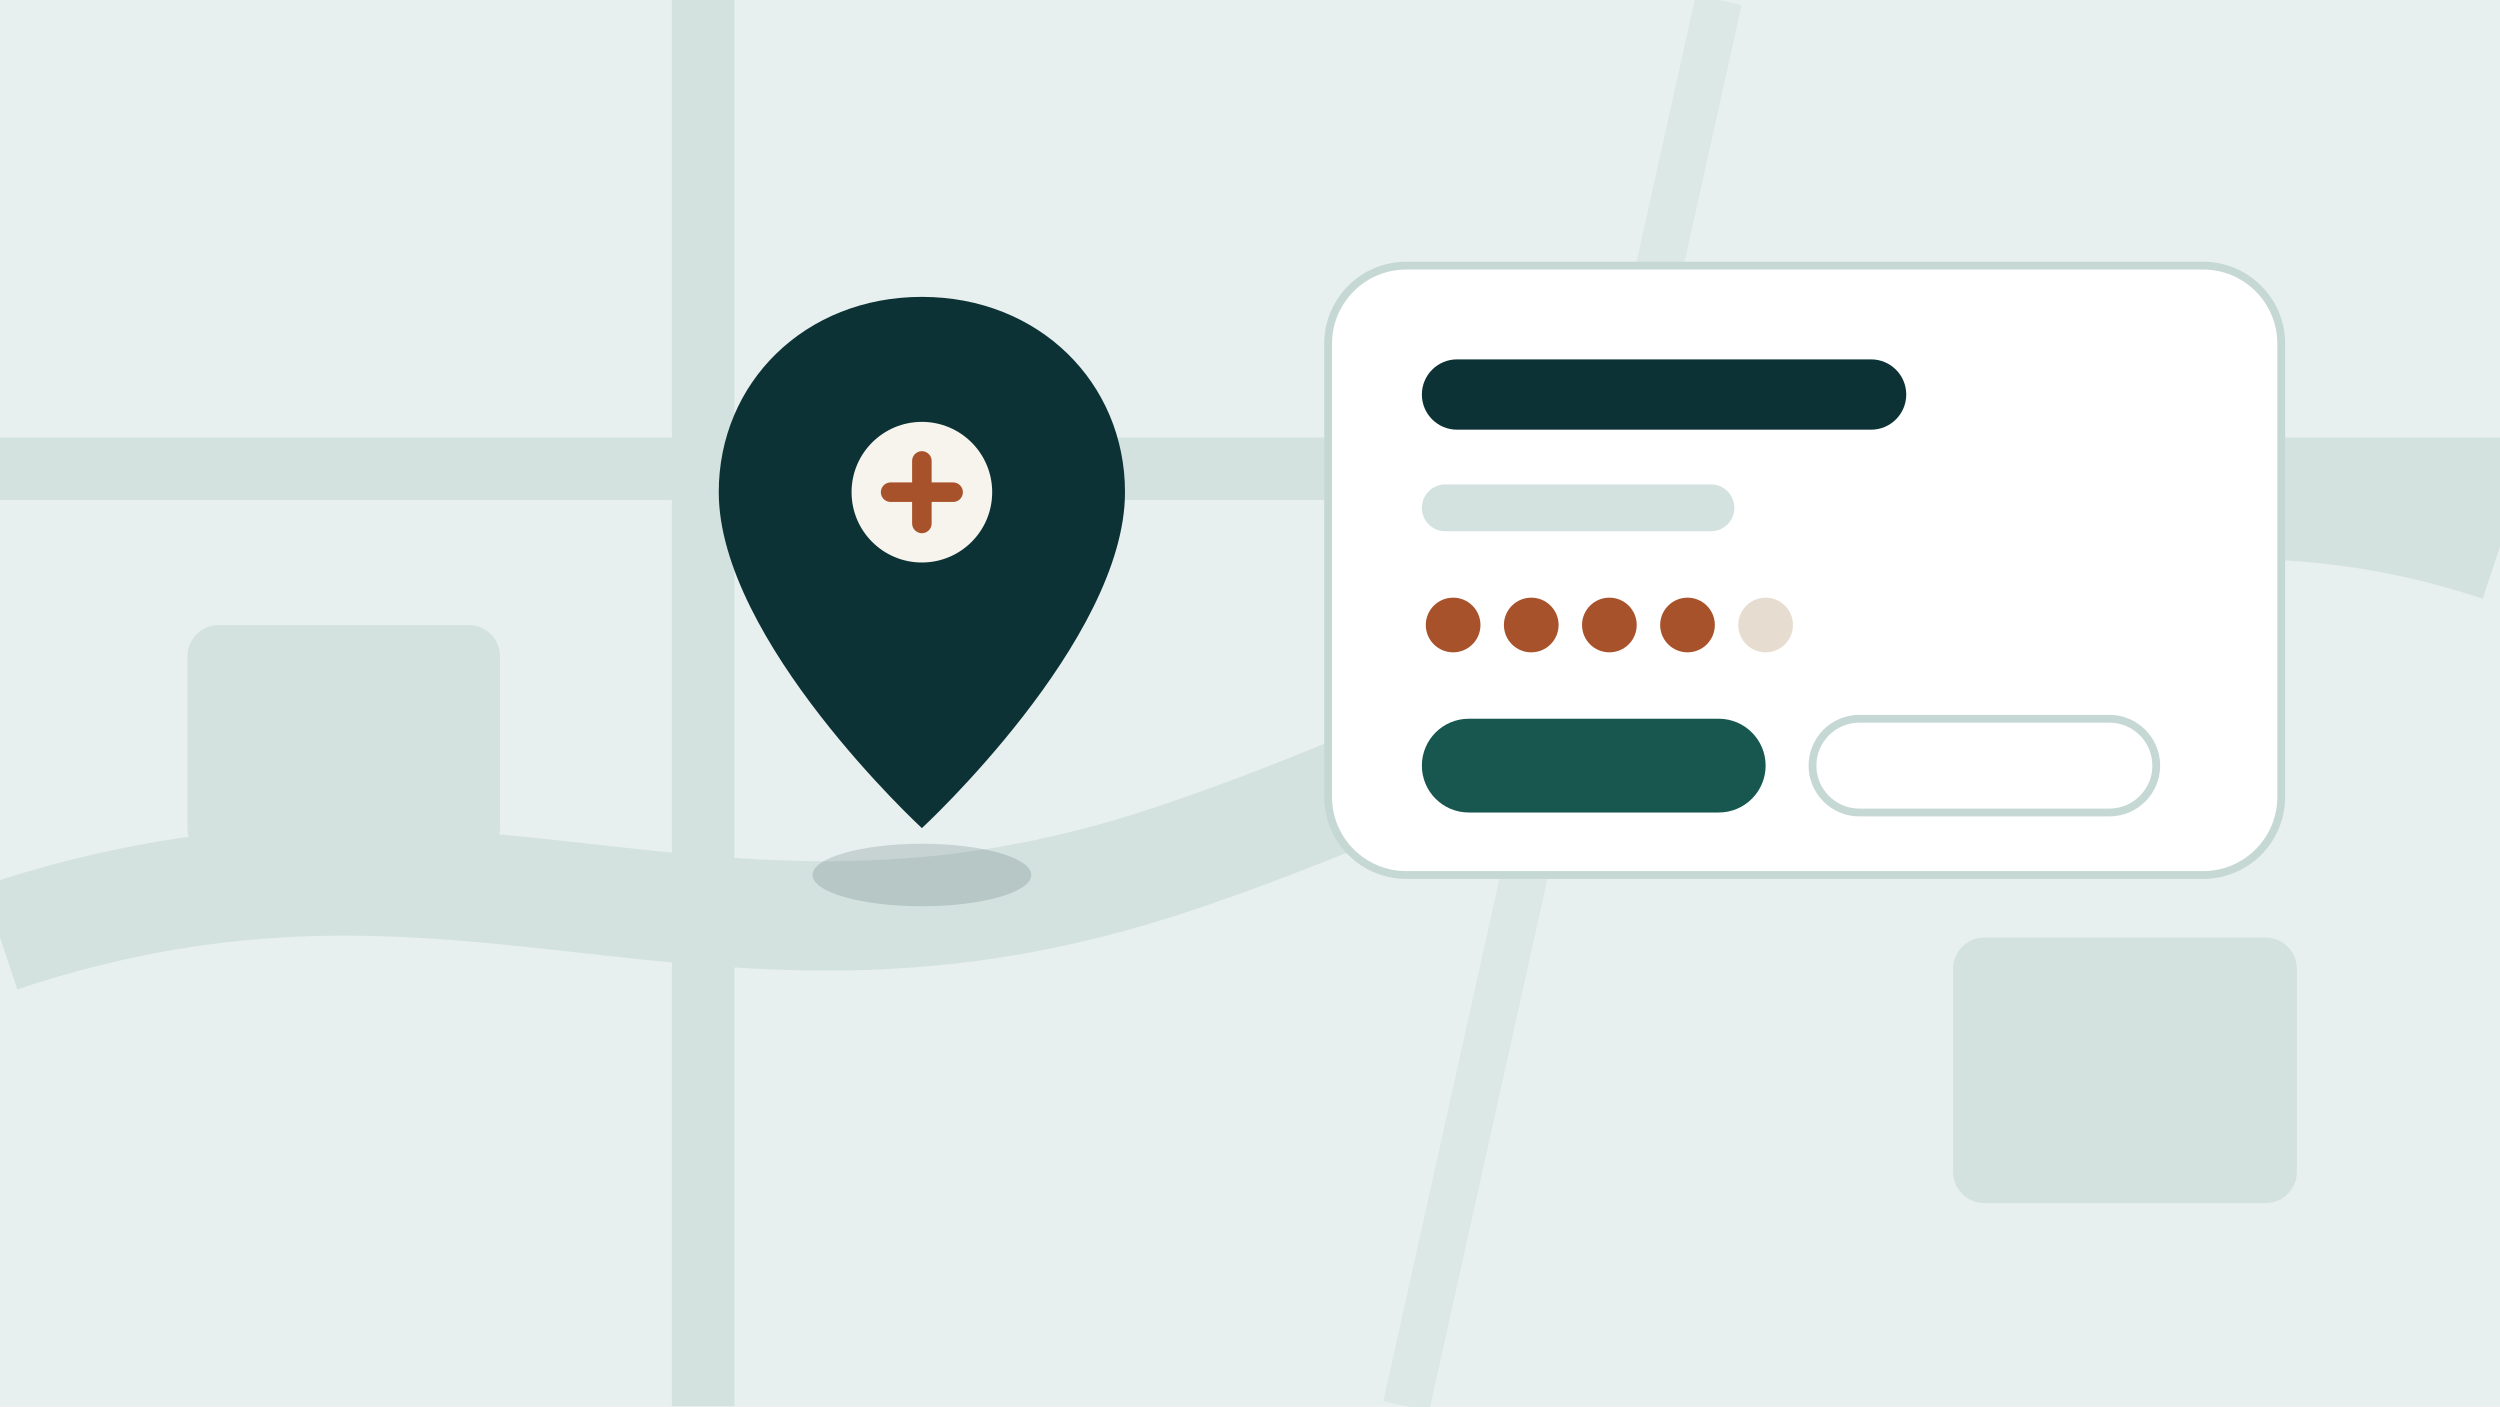
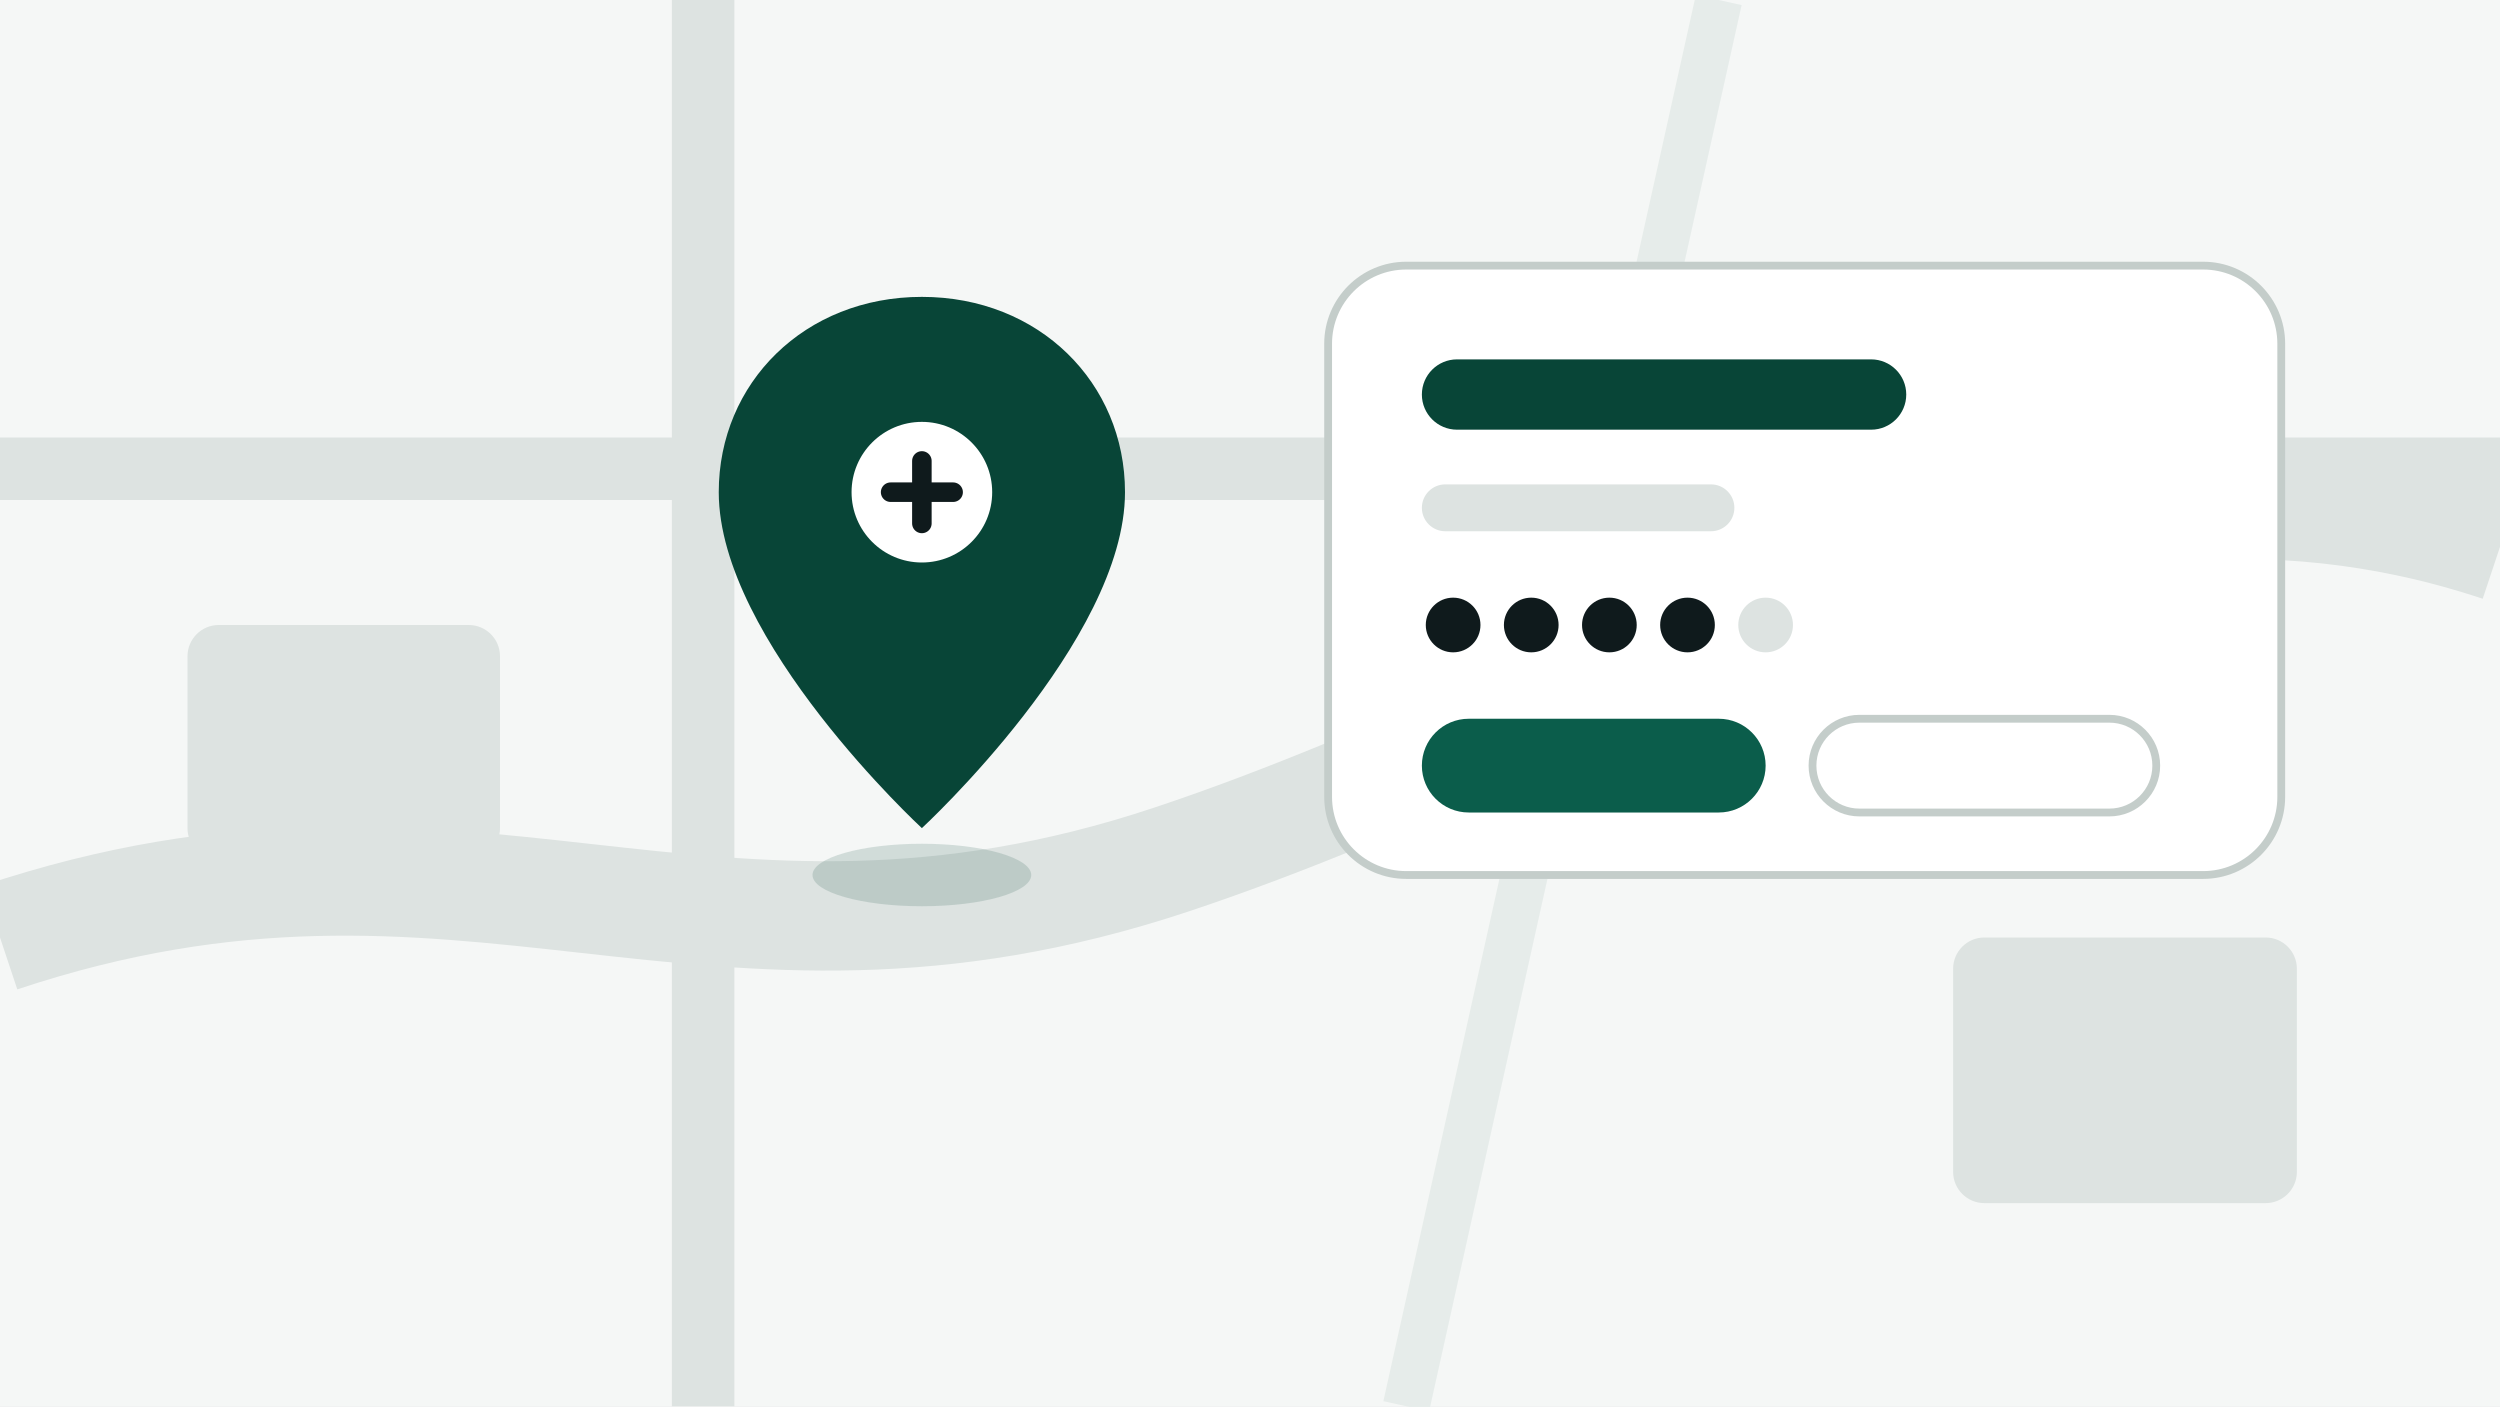
<svg xmlns="http://www.w3.org/2000/svg" viewBox="0 0 320 180" role="img" aria-label="Illustration: a map with a clinic pin and a business profile card">
-   <rect width="320" height="180" fill="#e7f0ee" />
-   <path d="M0 120c60-20 90 10 150-10s110-60 170-40" fill="none" stroke="#d3e2df" stroke-width="14" />
-   <path d="M90 0v180M0 60h320" stroke="#d3e2df" stroke-width="8" />
-   <path d="M220 0l-40 180" stroke="#dce8e5" stroke-width="6" />
-   <rect x="24" y="80" width="40" height="30" rx="4" fill="#d3e2df" />
-   <rect x="250" y="120" width="44" height="34" rx="4" fill="#d3e2df" />
-   <path d="M118 38c-15 0-26 11-26 25 0 19 26 43 26 43s26-24 26-43c0-14-11-25-26-25z" fill="#0d3236" />
-   <circle cx="118" cy="63" r="9" fill="#f7f4ee" />
-   <path d="M114 63h8M118 59v8" stroke="#a8522b" stroke-width="2.5" stroke-linecap="round" />
-   <ellipse cx="118" cy="112" rx="14" ry="4" fill="#0d3236" opacity=".15" />
-   <rect x="170" y="34" width="122" height="78" rx="10" fill="#fff" stroke="#c5d8d4" />
-   <rect x="182" y="46" width="62" height="9" rx="4.5" fill="#0d3236" />
-   <rect x="182" y="62" width="40" height="6" rx="3" fill="#d3e2df" />
-   <g fill="#a8522b">
+   <rect width="320" height="180" fill="#f5f7f6" />
+   <path d="M0 120c60-20 90 10 150-10s110-60 170-40" fill="none" stroke="#dde3e1" stroke-width="14" />
+   <path d="M90 0v180M0 60h320" stroke="#dde3e1" stroke-width="8" />
+   <path d="M220 0l-40 180" stroke="#e6ecea" stroke-width="6" />
+   <rect x="24" y="80" width="40" height="30" rx="4" fill="#dde3e1" />
+   <rect x="250" y="120" width="44" height="34" rx="4" fill="#dde3e1" />
+   <path d="M118 38c-15 0-26 11-26 25 0 19 26 43 26 43s26-24 26-43c0-14-11-25-26-25z" fill="#084537" />
+   <circle cx="118" cy="63" r="9" fill="#ffffff" />
+   <path d="M114 63h8M118 59v8" stroke="#0f1a1c" stroke-width="2.5" stroke-linecap="round" />
+   <ellipse cx="118" cy="112" rx="14" ry="4" fill="#084537" opacity=".15" />
+   <rect x="170" y="34" width="122" height="78" rx="10" fill="#fff" stroke="#c4cdca" />
+   <rect x="182" y="46" width="62" height="9" rx="4.5" fill="#084537" />
+   <rect x="182" y="62" width="40" height="6" rx="3" fill="#dde3e1" />
+   <g fill="#0f1a1c">
    <circle cx="186" cy="80" r="3.5" />
    <circle cx="196" cy="80" r="3.5" />
    <circle cx="206" cy="80" r="3.5" />
    <circle cx="216" cy="80" r="3.5" />
  </g>
-   <circle cx="226" cy="80" r="3.5" fill="#e6dccf" />
-   <rect x="182" y="92" width="44" height="12" rx="6" fill="#17574f" />
-   <rect x="232" y="92" width="44" height="12" rx="6" fill="#fff" stroke="#c5d8d4" />
+   <circle cx="226" cy="80" r="3.5" fill="#dde3e1" />
+   <rect x="182" y="92" width="44" height="12" rx="6" fill="#0b5d4b" />
+   <rect x="232" y="92" width="44" height="12" rx="6" fill="#fff" stroke="#c4cdca" />
</svg>
